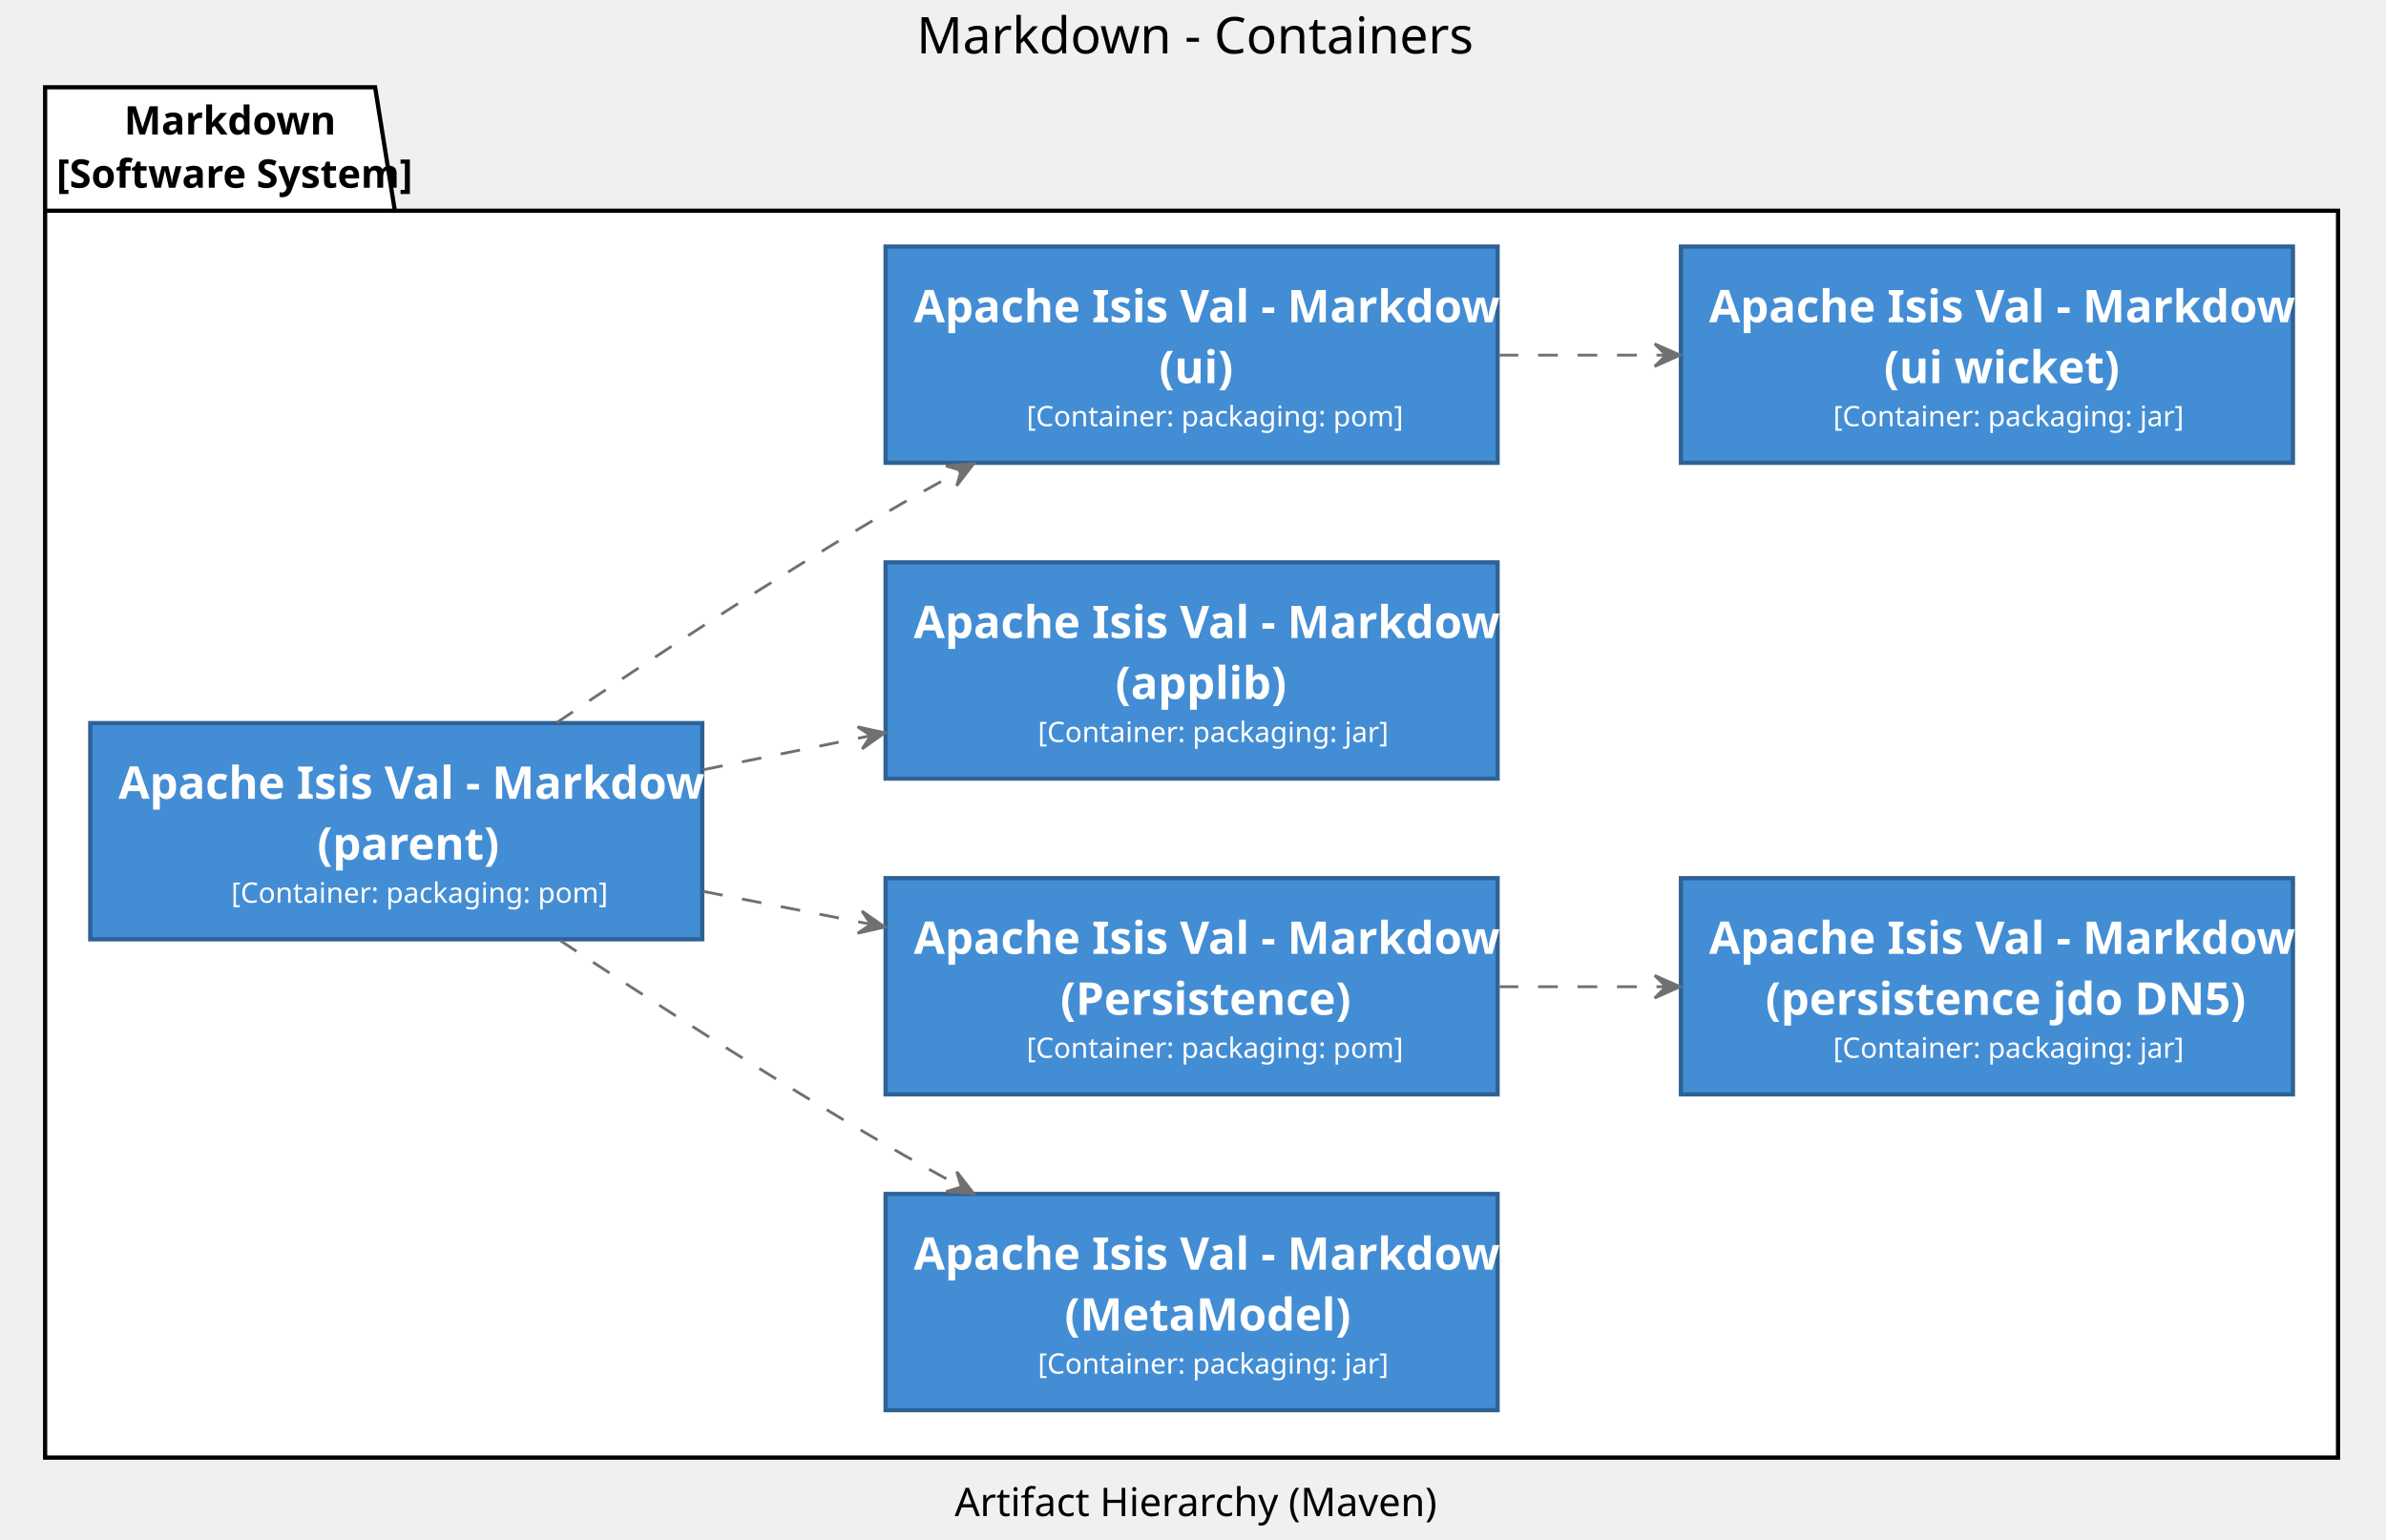
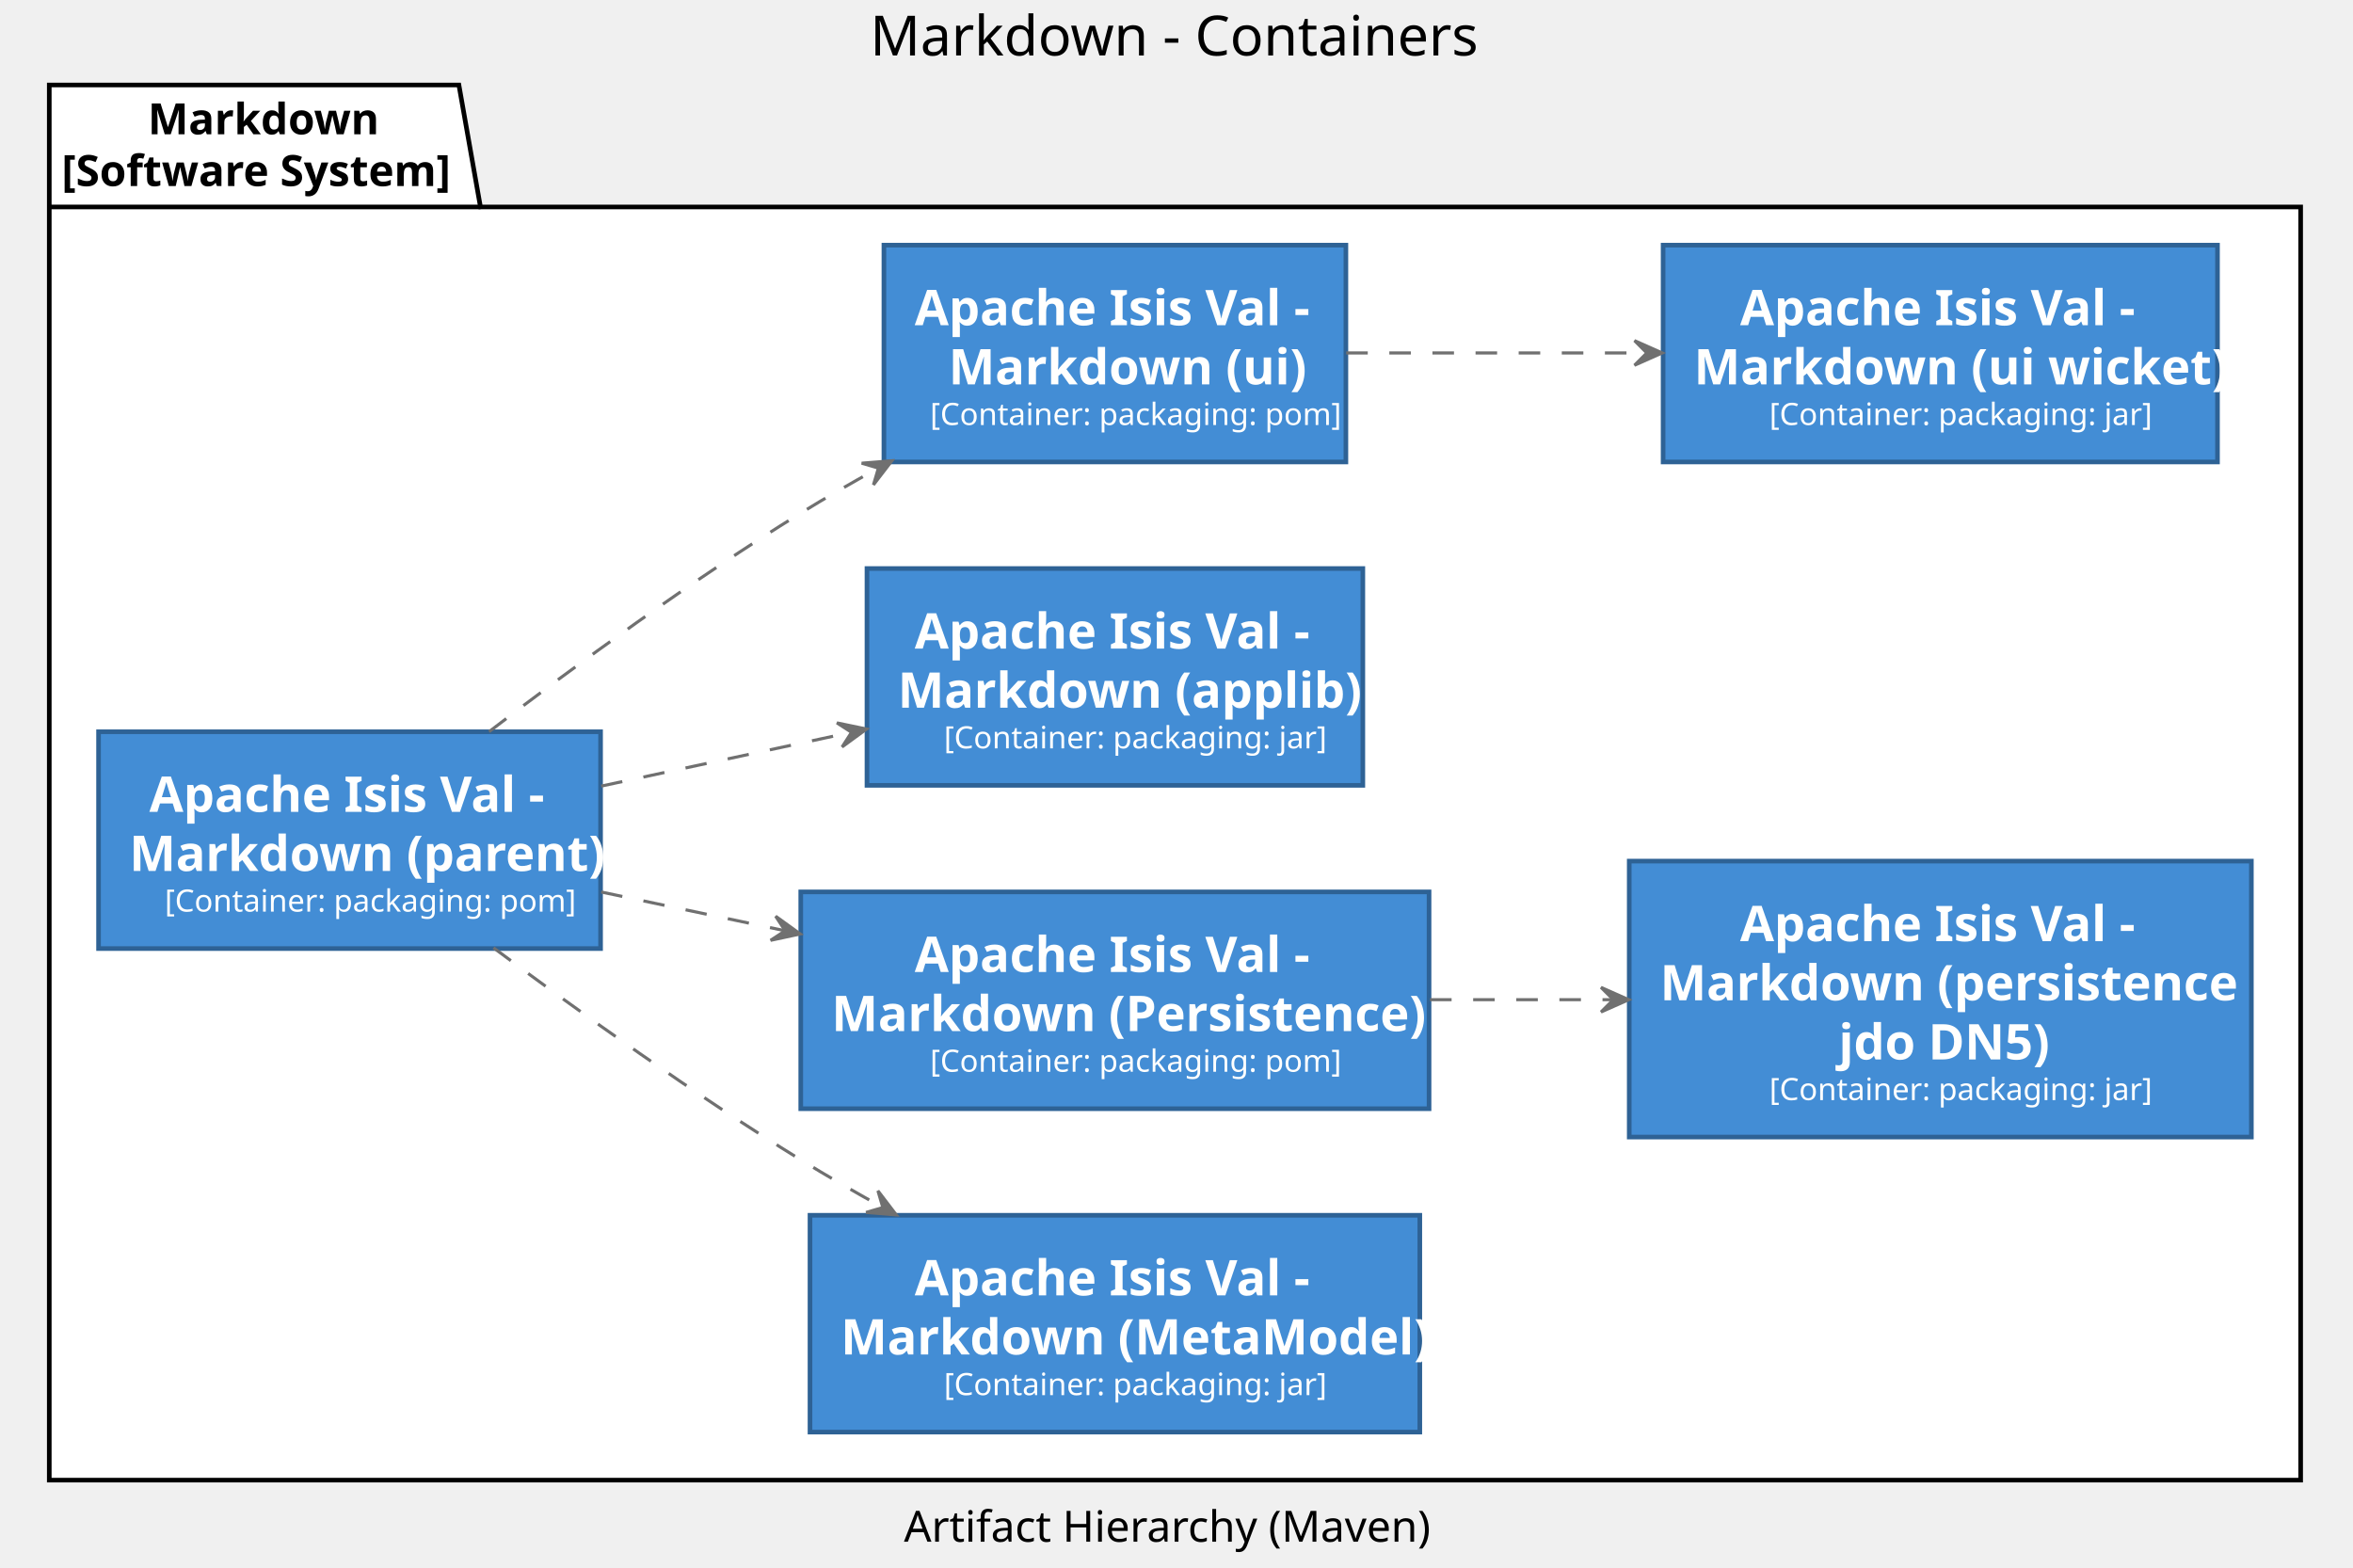
- <svg xmlns="http://www.w3.org/2000/svg" contentScriptType="application/ecmascript" contentStyleType="text/css" height="546px" preserveAspectRatio="none" style="width:846px;height:546px;" version="1.1" viewBox="0 0 846 546" width="846px" zoomAndPan="magnify">
+ <svg xmlns="http://www.w3.org/2000/svg" contentScriptType="application/ecmascript" contentStyleType="text/css" height="509px" preserveAspectRatio="none" style="width:764px;height:509px;" version="1.1" viewBox="0 0 764 509" width="764px" zoomAndPan="magnify">
  <defs />
  <g>
-     <text fill="#000000" font-family="sans-serif" font-size="18" lengthAdjust="spacing" textLength="183" x="325" y="18.949">Markdown - Containers</text>
-     <polygon fill="#FFFFFF" points="16,30.949,133,30.949,140,74.738,829,74.738,829,516.949,16,516.949,16,30.949" style="stroke:#000000;stroke-width:1.5;" />
-     <line style="stroke:#000000;stroke-width:1.5;" x1="16" x2="140" y1="74.738" y2="74.738" />
-     <text fill="#000000" font-family="sans-serif" font-size="14" font-weight="bold" lengthAdjust="spacing" textLength="63" x="44" y="47.688">Markdown</text>
-     <text fill="#000000" font-family="sans-serif" font-size="14" font-weight="bold" lengthAdjust="spacing" textLength="111" x="20" y="66.582">[Software System]</text>
-     <rect fill="#438DD5" height="76.684" style="stroke:#2E6295;stroke-width:1.5;" width="217" x="314" y="423.449" />
-     <text fill="#FFFFFE" font-family="sans-serif" font-size="16" font-weight="bold" lengthAdjust="spacing" textLength="197" x="324" y="450.293">Apache Isis Val - Markdown</text>
-     <text fill="#FFFFFE" font-family="sans-serif" font-size="16" font-weight="bold" lengthAdjust="spacing" textLength="90" x="377.5" y="471.887">(MetaModel)</text>
-     <text fill="#FFFFFE" font-family="sans-serif" font-size="10" lengthAdjust="spacing" textLength="109" x="368" y="487.164">[Container: packaging: jar]</text>
-     <rect fill="#438DD5" height="76.684" style="stroke:#2E6295;stroke-width:1.5;" width="217" x="314" y="311.449" />
-     <text fill="#FFFFFE" font-family="sans-serif" font-size="16" font-weight="bold" lengthAdjust="spacing" textLength="197" x="324" y="338.293">Apache Isis Val - Markdown</text>
-     <text fill="#FFFFFE" font-family="sans-serif" font-size="16" font-weight="bold" lengthAdjust="spacing" textLength="93" x="376" y="359.887">(Persistence)</text>
-     <text fill="#FFFFFE" font-family="sans-serif" font-size="10" lengthAdjust="spacing" textLength="117" x="364" y="375.164">[Container: packaging: pom]</text>
-     <rect fill="#438DD5" height="76.684" style="stroke:#2E6295;stroke-width:1.5;" width="217" x="314" y="199.449" />
-     <text fill="#FFFFFE" font-family="sans-serif" font-size="16" font-weight="bold" lengthAdjust="spacing" textLength="197" x="324" y="226.293">Apache Isis Val - Markdown</text>
-     <text fill="#FFFFFE" font-family="sans-serif" font-size="16" font-weight="bold" lengthAdjust="spacing" textLength="54" x="395.5" y="247.887">(applib)</text>
-     <text fill="#FFFFFE" font-family="sans-serif" font-size="10" lengthAdjust="spacing" textLength="109" x="368" y="263.164">[Container: packaging: jar]</text>
-     <rect fill="#438DD5" height="76.684" style="stroke:#2E6295;stroke-width:1.5;" width="217" x="32" y="256.449" />
-     <text fill="#FFFFFE" font-family="sans-serif" font-size="16" font-weight="bold" lengthAdjust="spacing" textLength="197" x="42" y="283.293">Apache Isis Val - Markdown</text>
-     <text fill="#FFFFFE" font-family="sans-serif" font-size="16" font-weight="bold" lengthAdjust="spacing" textLength="56" x="112.5" y="304.887">(parent)</text>
-     <text fill="#FFFFFE" font-family="sans-serif" font-size="10" lengthAdjust="spacing" textLength="117" x="82" y="320.164">[Container: packaging: pom]</text>
-     <rect fill="#438DD5" height="76.684" style="stroke:#2E6295;stroke-width:1.5;" width="217" x="596" y="311.449" />
-     <text fill="#FFFFFE" font-family="sans-serif" font-size="16" font-weight="bold" lengthAdjust="spacing" textLength="197" x="606" y="338.293">Apache Isis Val - Markdown</text>
-     <text fill="#FFFFFE" font-family="sans-serif" font-size="16" font-weight="bold" lengthAdjust="spacing" textLength="157" x="626" y="359.887">(persistence jdo DN5)</text>
-     <text fill="#FFFFFE" font-family="sans-serif" font-size="10" lengthAdjust="spacing" textLength="109" x="650" y="375.164">[Container: packaging: jar]</text>
-     <rect fill="#438DD5" height="76.684" style="stroke:#2E6295;stroke-width:1.5;" width="217" x="596" y="87.449" />
-     <text fill="#FFFFFE" font-family="sans-serif" font-size="16" font-weight="bold" lengthAdjust="spacing" textLength="197" x="606" y="114.293">Apache Isis Val - Markdown</text>
-     <text fill="#FFFFFE" font-family="sans-serif" font-size="16" font-weight="bold" lengthAdjust="spacing" textLength="73" x="668" y="135.887">(ui wicket)</text>
-     <text fill="#FFFFFE" font-family="sans-serif" font-size="10" lengthAdjust="spacing" textLength="109" x="650" y="151.164">[Container: packaging: jar]</text>
-     <rect fill="#438DD5" height="76.684" style="stroke:#2E6295;stroke-width:1.5;" width="217" x="314" y="87.449" />
-     <text fill="#FFFFFE" font-family="sans-serif" font-size="16" font-weight="bold" lengthAdjust="spacing" textLength="197" x="324" y="114.293">Apache Isis Val - Markdown</text>
-     <text fill="#FFFFFE" font-family="sans-serif" font-size="16" font-weight="bold" lengthAdjust="spacing" textLength="23" x="411" y="135.887">(ui)</text>
-     <text fill="#FFFFFE" font-family="sans-serif" font-size="10" lengthAdjust="spacing" textLength="117" x="364" y="151.164">[Container: packaging: pom]</text>
-     <path d="M531.35,349.949 C550.65,349.949 570.8,349.949 590.24,349.949 " fill="none" id="5-to-6" style="stroke:#707070;stroke-width:1.0;stroke-dasharray:7.0,7.0;" />
-     <polygon fill="#707070" points="595.7,349.949,586.7,345.949,590.7,349.949,586.7,353.949,595.7,349.949" style="stroke:#707070;stroke-width:1.0;" />
-     <text fill="#000000" font-family="sans-serif" font-size="10" lengthAdjust="spacing" textLength="0" x="565" y="346.477" />
-     <path d="M198.57,333.539 C231.79,355.529 274.73,383.149 314,405.949 C322.6,410.939 331.69,415.999 340.8,420.929 " fill="none" id="2-to-4" style="stroke:#707070;stroke-width:1.0;stroke-dasharray:7.0,7.0;" />
-     <polygon fill="#707070" points="345.27,423.339,339.245,415.548,340.869,420.967,335.45,422.59,345.27,423.339" style="stroke:#707070;stroke-width:1.0;" />
-     <text fill="#000000" font-family="sans-serif" font-size="10" lengthAdjust="spacing" textLength="0" x="283" y="382.477" />
-     <path d="M249.35,316.139 C268.81,319.959 289.14,323.949 308.74,327.799 " fill="none" id="2-to-5" style="stroke:#707070;stroke-width:1.0;stroke-dasharray:7.0,7.0;" />
-     <polygon fill="#707070" points="313.7,328.779,305.631,323.132,308.792,327.823,304.101,330.985,313.7,328.779" style="stroke:#707070;stroke-width:1.0;" />
-     <text fill="#000000" font-family="sans-serif" font-size="10" lengthAdjust="spacing" textLength="0" x="283" y="319.477" />
-     <path d="M249.35,272.989 C268.81,269.029 289.14,264.889 308.74,260.909 " fill="none" id="2-to-3" style="stroke:#707070;stroke-width:1.0;stroke-dasharray:7.0,7.0;" />
-     <polygon fill="#707070" points="313.7,259.889,304.082,257.77,308.801,260.889,305.682,265.608,313.7,259.889" style="stroke:#707070;stroke-width:1.0;" />
-     <text fill="#000000" font-family="sans-serif" font-size="10" lengthAdjust="spacing" textLength="0" x="283" y="263.477" />
-     <path d="M197.32,256.349 C230.66,233.809 274.15,205.299 314,181.949 C322.58,176.919 331.66,171.839 340.76,166.899 " fill="none" id="2-to-7" style="stroke:#707070;stroke-width:1.0;stroke-dasharray:7.0,7.0;" />
-     <polygon fill="#707070" points="345.22,164.479,335.402,165.253,340.825,166.863,339.215,172.285,345.22,164.479" style="stroke:#707070;stroke-width:1.0;" />
-     <text fill="#000000" font-family="sans-serif" font-size="10" lengthAdjust="spacing" textLength="0" x="283" y="199.477" />
-     <path d="M531.35,125.949 C550.65,125.949 570.8,125.949 590.24,125.949 " fill="none" id="7-to-8" style="stroke:#707070;stroke-width:1.0;stroke-dasharray:7.0,7.0;" />
-     <polygon fill="#707070" points="595.7,125.949,586.7,121.949,590.7,125.949,586.7,129.949,595.7,125.949" style="stroke:#707070;stroke-width:1.0;" />
-     <text fill="#000000" font-family="sans-serif" font-size="10" lengthAdjust="spacing" textLength="0" x="565" y="122.477" />
-     <text fill="#000000" font-family="sans-serif" font-size="14" lengthAdjust="spacing" textLength="156" x="338.5" y="537.688">Artifact Hierarchy (Maven)</text>
+     <text fill="#000000" font-family="sans-serif" font-size="18" lengthAdjust="spacing" textLength="186" x="282.5" y="18">Markdown - Containers</text>
+     <polygon fill="#FFFFFF" points="16,27.6,149,27.6,156,67.2,747,67.2,747,480.6,16,480.6,16,27.6" style="stroke:#000000;stroke-width:1.5;" />
+     <line style="stroke:#000000;stroke-width:1.5;" x1="16" x2="156" y1="67.2" y2="67.2" />
+     <text fill="#000000" font-family="sans-serif" font-size="14" font-weight="bold" lengthAdjust="spacing" textLength="71" x="48" y="43.6">Markdown</text>
+     <text fill="#000000" font-family="sans-serif" font-size="14" font-weight="bold" lengthAdjust="spacing" textLength="127" x="20" y="60.4">[Software System]</text>
+     <rect fill="#438DD5" height="70.4" style="stroke:#2E6295;stroke-width:1.5;" width="198" x="263" y="394.6" />
+     <text fill="#FFFFFE" font-family="sans-serif" font-size="16" font-weight="bold" lengthAdjust="spacing" textLength="126" x="297" y="420.6">Apache Isis Val -</text>
+     <text fill="#FFFFFE" font-family="sans-serif" font-size="16" font-weight="bold" lengthAdjust="spacing" textLength="178" x="273" y="439.8">Markdown (MetaModel)</text>
+     <text fill="#FFFFFE" font-family="sans-serif" font-size="10" lengthAdjust="spacing" textLength="111" x="306.5" y="453">[Container: packaging: jar]</text>
+     <rect fill="#438DD5" height="70.4" style="stroke:#2E6295;stroke-width:1.5;" width="204" x="260" y="289.6" />
+     <text fill="#FFFFFE" font-family="sans-serif" font-size="16" font-weight="bold" lengthAdjust="spacing" textLength="126" x="297" y="315.6">Apache Isis Val -</text>
+     <text fill="#FFFFFE" font-family="sans-serif" font-size="16" font-weight="bold" lengthAdjust="spacing" textLength="184" x="270" y="334.8">Markdown (Persistence)</text>
+     <text fill="#FFFFFE" font-family="sans-serif" font-size="10" lengthAdjust="spacing" textLength="120" x="302" y="348">[Container: packaging: pom]</text>
+     <rect fill="#438DD5" height="70.4" style="stroke:#2E6295;stroke-width:1.5;" width="161" x="281.5" y="184.6" />
+     <text fill="#FFFFFE" font-family="sans-serif" font-size="16" font-weight="bold" lengthAdjust="spacing" textLength="126" x="297" y="210.6">Apache Isis Val -</text>
+     <text fill="#FFFFFE" font-family="sans-serif" font-size="16" font-weight="bold" lengthAdjust="spacing" textLength="141" x="291.5" y="229.8">Markdown (applib)</text>
+     <text fill="#FFFFFE" font-family="sans-serif" font-size="10" lengthAdjust="spacing" textLength="111" x="306.5" y="243">[Container: packaging: jar]</text>
+     <rect fill="#438DD5" height="70.4" style="stroke:#2E6295;stroke-width:1.5;" width="163" x="32" y="237.6" />
+     <text fill="#FFFFFE" font-family="sans-serif" font-size="16" font-weight="bold" lengthAdjust="spacing" textLength="126" x="48.5" y="263.6">Apache Isis Val -</text>
+     <text fill="#FFFFFE" font-family="sans-serif" font-size="16" font-weight="bold" lengthAdjust="spacing" textLength="143" x="42" y="282.8">Markdown (parent)</text>
+     <text fill="#FFFFFE" font-family="sans-serif" font-size="10" lengthAdjust="spacing" textLength="120" x="53.5" y="296">[Container: packaging: pom]</text>
+     <rect fill="#438DD5" height="89.6" style="stroke:#2E6295;stroke-width:1.5;" width="202" x="529" y="279.6" />
+     <text fill="#FFFFFE" font-family="sans-serif" font-size="16" font-weight="bold" lengthAdjust="spacing" textLength="126" x="565" y="305.6">Apache Isis Val -</text>
+     <text fill="#FFFFFE" font-family="sans-serif" font-size="16" font-weight="bold" lengthAdjust="spacing" textLength="178" x="539" y="324.8">Markdown (persistence</text>
+     <text fill="#FFFFFE" font-family="sans-serif" font-size="16" font-weight="bold" lengthAdjust="spacing" textLength="66" x="597" y="344">jdo DN5)</text>
+     <text fill="#FFFFFE" font-family="sans-serif" font-size="10" lengthAdjust="spacing" textLength="111" x="574.5" y="357.2">[Container: packaging: jar]</text>
+     <rect fill="#438DD5" height="70.4" style="stroke:#2E6295;stroke-width:1.5;" width="180" x="540" y="79.6" />
+     <text fill="#FFFFFE" font-family="sans-serif" font-size="16" font-weight="bold" lengthAdjust="spacing" textLength="126" x="565" y="105.6">Apache Isis Val -</text>
+     <text fill="#FFFFFE" font-family="sans-serif" font-size="16" font-weight="bold" lengthAdjust="spacing" textLength="160" x="550" y="124.8">Markdown (ui wicket)</text>
+     <text fill="#FFFFFE" font-family="sans-serif" font-size="10" lengthAdjust="spacing" textLength="111" x="574.5" y="138">[Container: packaging: jar]</text>
+     <rect fill="#438DD5" height="70.4" style="stroke:#2E6295;stroke-width:1.5;" width="150" x="287" y="79.6" />
+     <text fill="#FFFFFE" font-family="sans-serif" font-size="16" font-weight="bold" lengthAdjust="spacing" textLength="126" x="297" y="105.6">Apache Isis Val -</text>
+     <text fill="#FFFFFE" font-family="sans-serif" font-size="16" font-weight="bold" lengthAdjust="spacing" textLength="108" x="308" y="124.8">Markdown (ui)</text>
+     <text fill="#FFFFFE" font-family="sans-serif" font-size="10" lengthAdjust="spacing" textLength="120" x="302" y="138">[Container: packaging: pom]</text>
+     <path d="M464.32,324.6 C483.65,324.6 503.92,324.6 523.38,324.6 " fill="none" id="5-to-6" style="stroke:#707070;stroke-width:1.0;stroke-dasharray:7.0,7.0;" />
+     <polygon fill="#707070" points="528.84,324.6,519.84,320.6,523.84,324.6,519.84,328.6,528.84,324.6" style="stroke:#707070;stroke-width:1.0;" />
+     <text fill="#000000" font-family="sans-serif" font-size="10" lengthAdjust="spacing" textLength="0" x="498" y="322.6" />
+     <path d="M160.24,307.76 C188.36,328.74 225.5,355.35 260,376.6 C268.48,381.82 277.52,387.03 286.58,392.04 " fill="none" id="2-to-4" style="stroke:#707070;stroke-width:1.0;stroke-dasharray:7.0,7.0;" />
+     <polygon fill="#707070" points="291.03,394.48,285.055,386.65,286.644,392.08,281.215,393.668,291.03,394.48" style="stroke:#707070;stroke-width:1.0;" />
+     <text fill="#000000" font-family="sans-serif" font-size="10" lengthAdjust="spacing" textLength="0" x="229" y="353.6" />
+     <path d="M195.21,289.63 C214.24,293.64 234.81,297.98 254.77,302.19 " fill="none" id="2-to-5" style="stroke:#707070;stroke-width:1.0;stroke-dasharray:7.0,7.0;" />
+     <polygon fill="#707070" points="259.83,303.26,251.844,297.496,254.937,302.233,250.2,305.326,259.83,303.26" style="stroke:#707070;stroke-width:1.0;" />
+     <text fill="#000000" font-family="sans-serif" font-size="10" lengthAdjust="spacing" textLength="0" x="229" y="294.6" />
+     <path d="M195.21,255.25 C221.15,249.67 249.94,243.48 276.16,237.84 " fill="none" id="2-to-3" style="stroke:#707070;stroke-width:1.0;stroke-dasharray:7.0,7.0;" />
+     <polygon fill="#707070" points="281.37,236.72,271.728,234.714,276.483,237.777,273.42,242.533,281.37,236.72" style="stroke:#707070;stroke-width:1.0;" />
+     <text fill="#000000" font-family="sans-serif" font-size="10" lengthAdjust="spacing" textLength="0" x="229" y="246.6" />
+     <path d="M158.81,237.57 C187.01,215.97 224.75,188.33 260,166.6 C267.93,161.71 276.38,156.85 284.87,152.18 " fill="none" id="2-to-7" style="stroke:#707070;stroke-width:1.0;stroke-dasharray:7.0,7.0;" />
+     <polygon fill="#707070" points="289.6,149.61,279.783,150.397,285.208,151.999,283.605,157.424,289.6,149.61" style="stroke:#707070;stroke-width:1.0;" />
+     <text fill="#000000" font-family="sans-serif" font-size="10" lengthAdjust="spacing" textLength="0" x="229" y="186.6" />
+     <path d="M437.1,114.6 C467.3,114.6 502.59,114.6 534.6,114.6 " fill="none" id="7-to-8" style="stroke:#707070;stroke-width:1.0;stroke-dasharray:7.0,7.0;" />
+     <polygon fill="#707070" points="539.71,114.6,530.71,110.6,534.71,114.6,530.71,118.6,539.71,114.6" style="stroke:#707070;stroke-width:1.0;" />
+     <text fill="#000000" font-family="sans-serif" font-size="10" lengthAdjust="spacing" textLength="0" x="498" y="112.6" />
+     <text fill="#000000" font-family="sans-serif" font-size="14" lengthAdjust="spacing" textLength="164" x="293.5" y="500.6">Artifact Hierarchy (Maven)</text>
  </g>
</svg>
